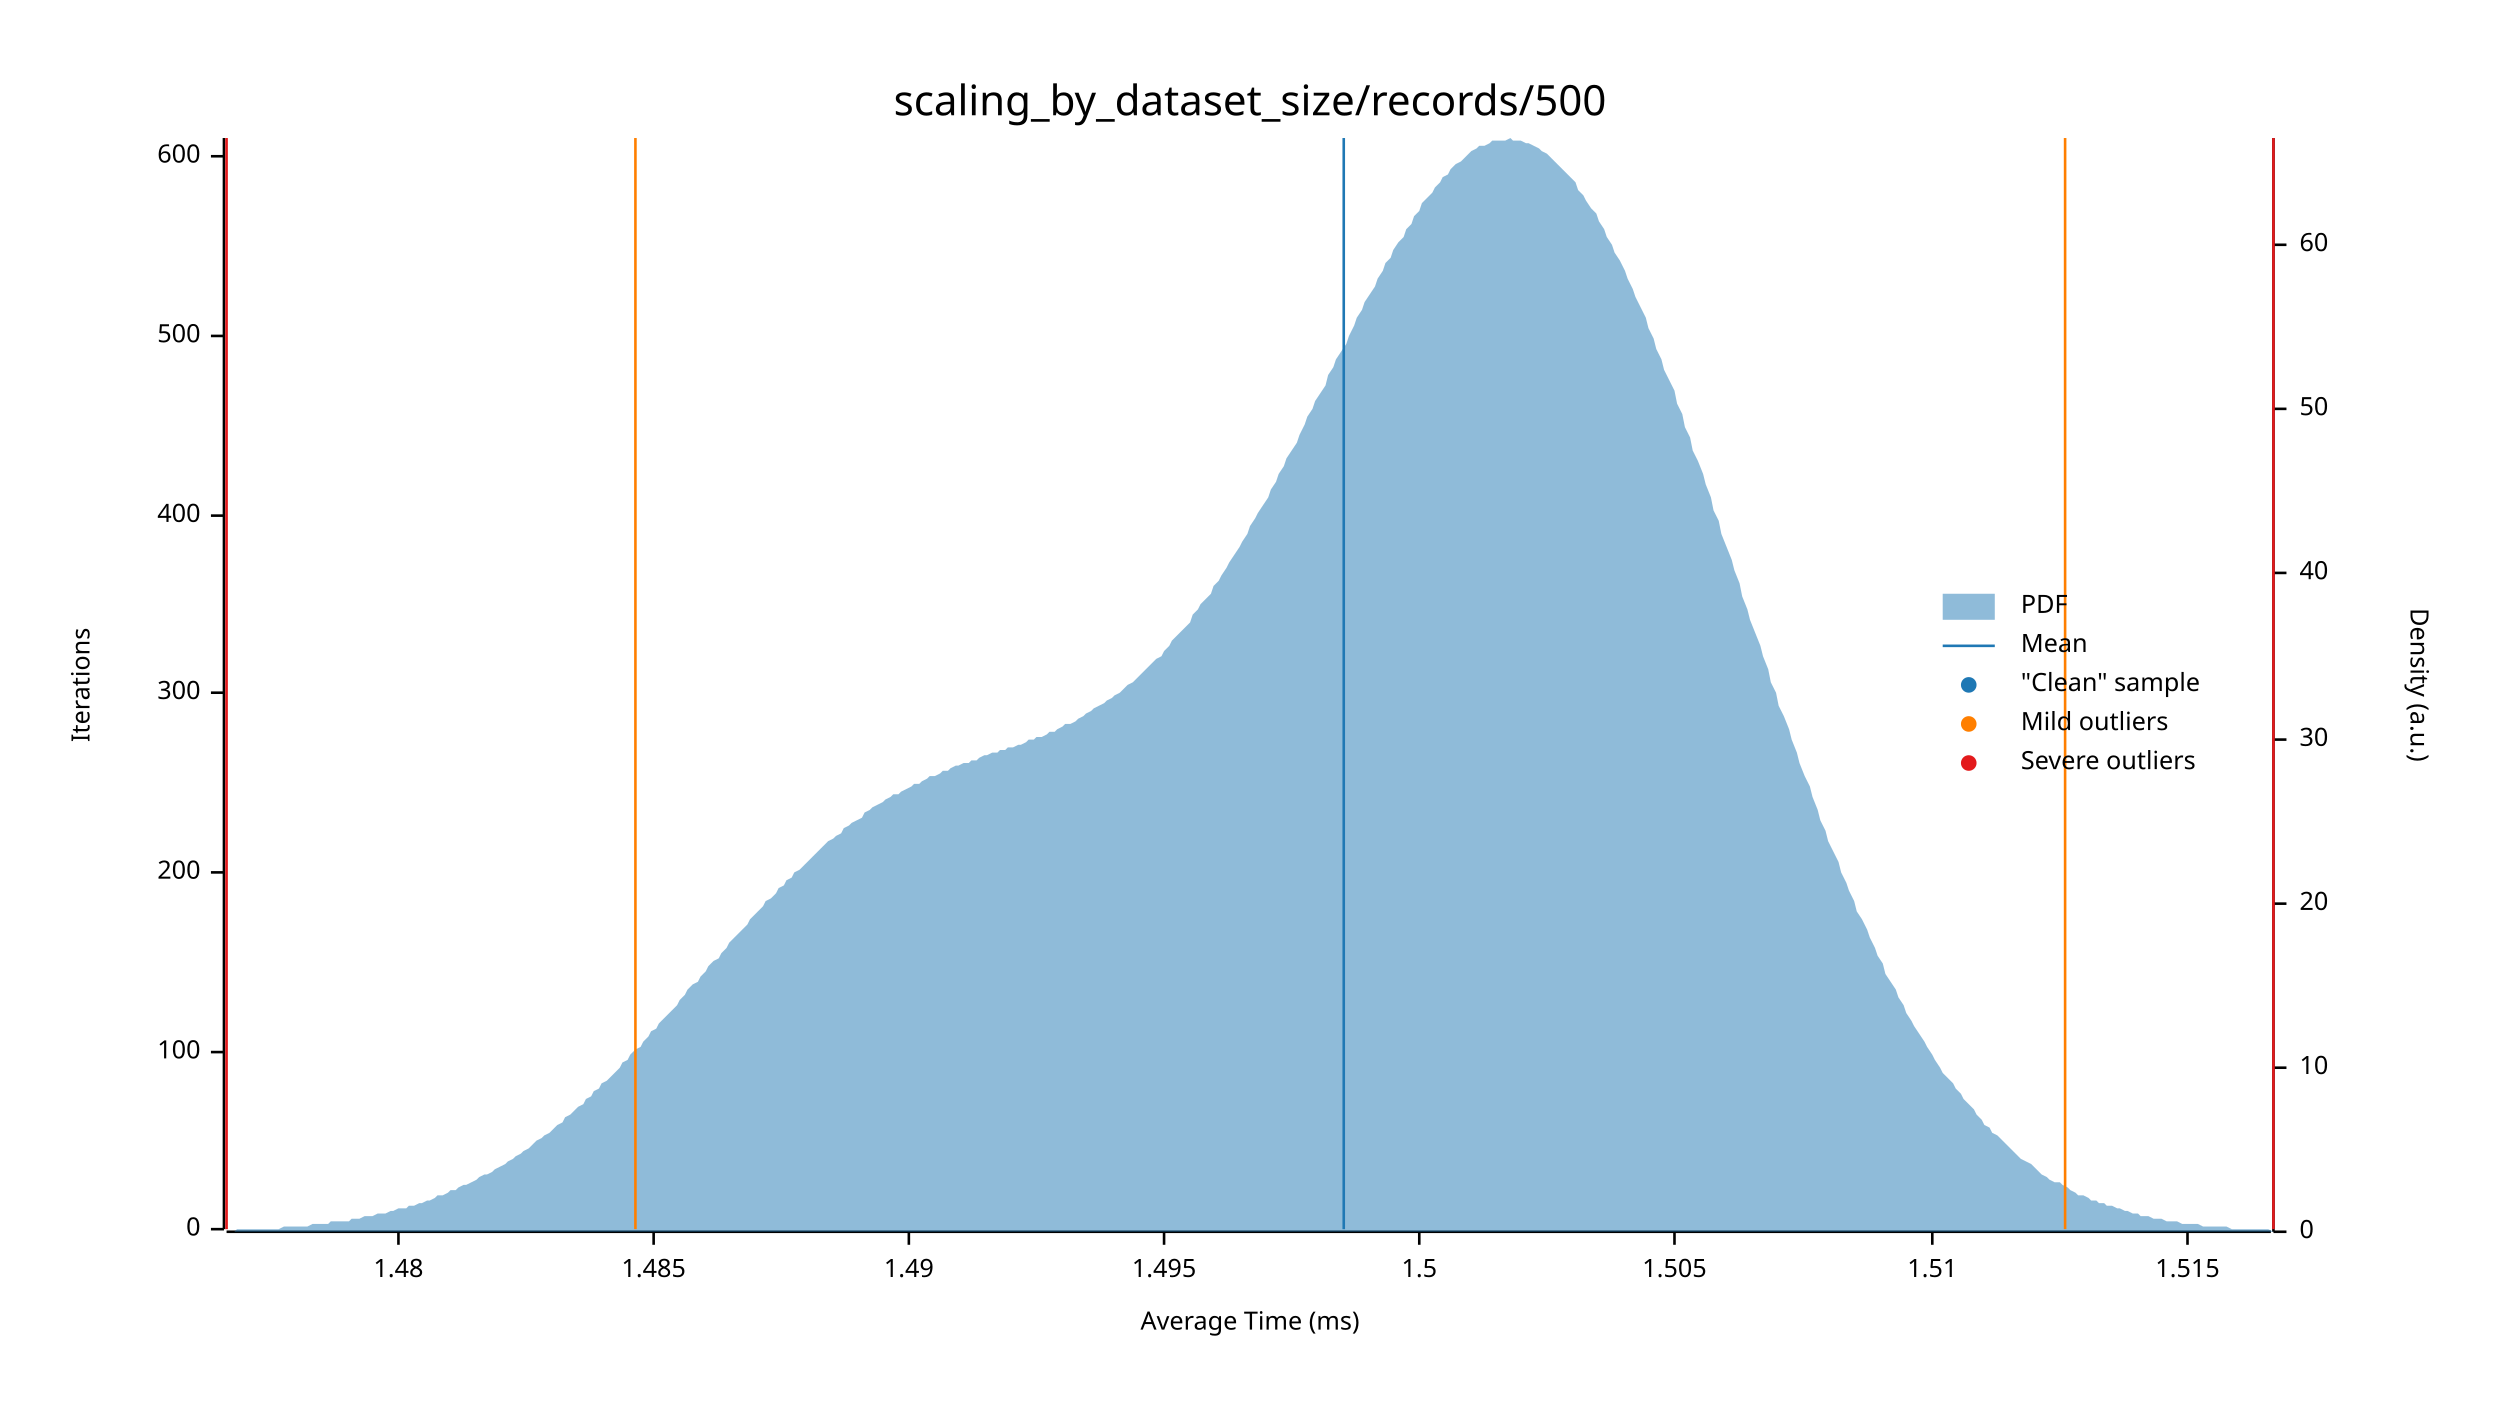
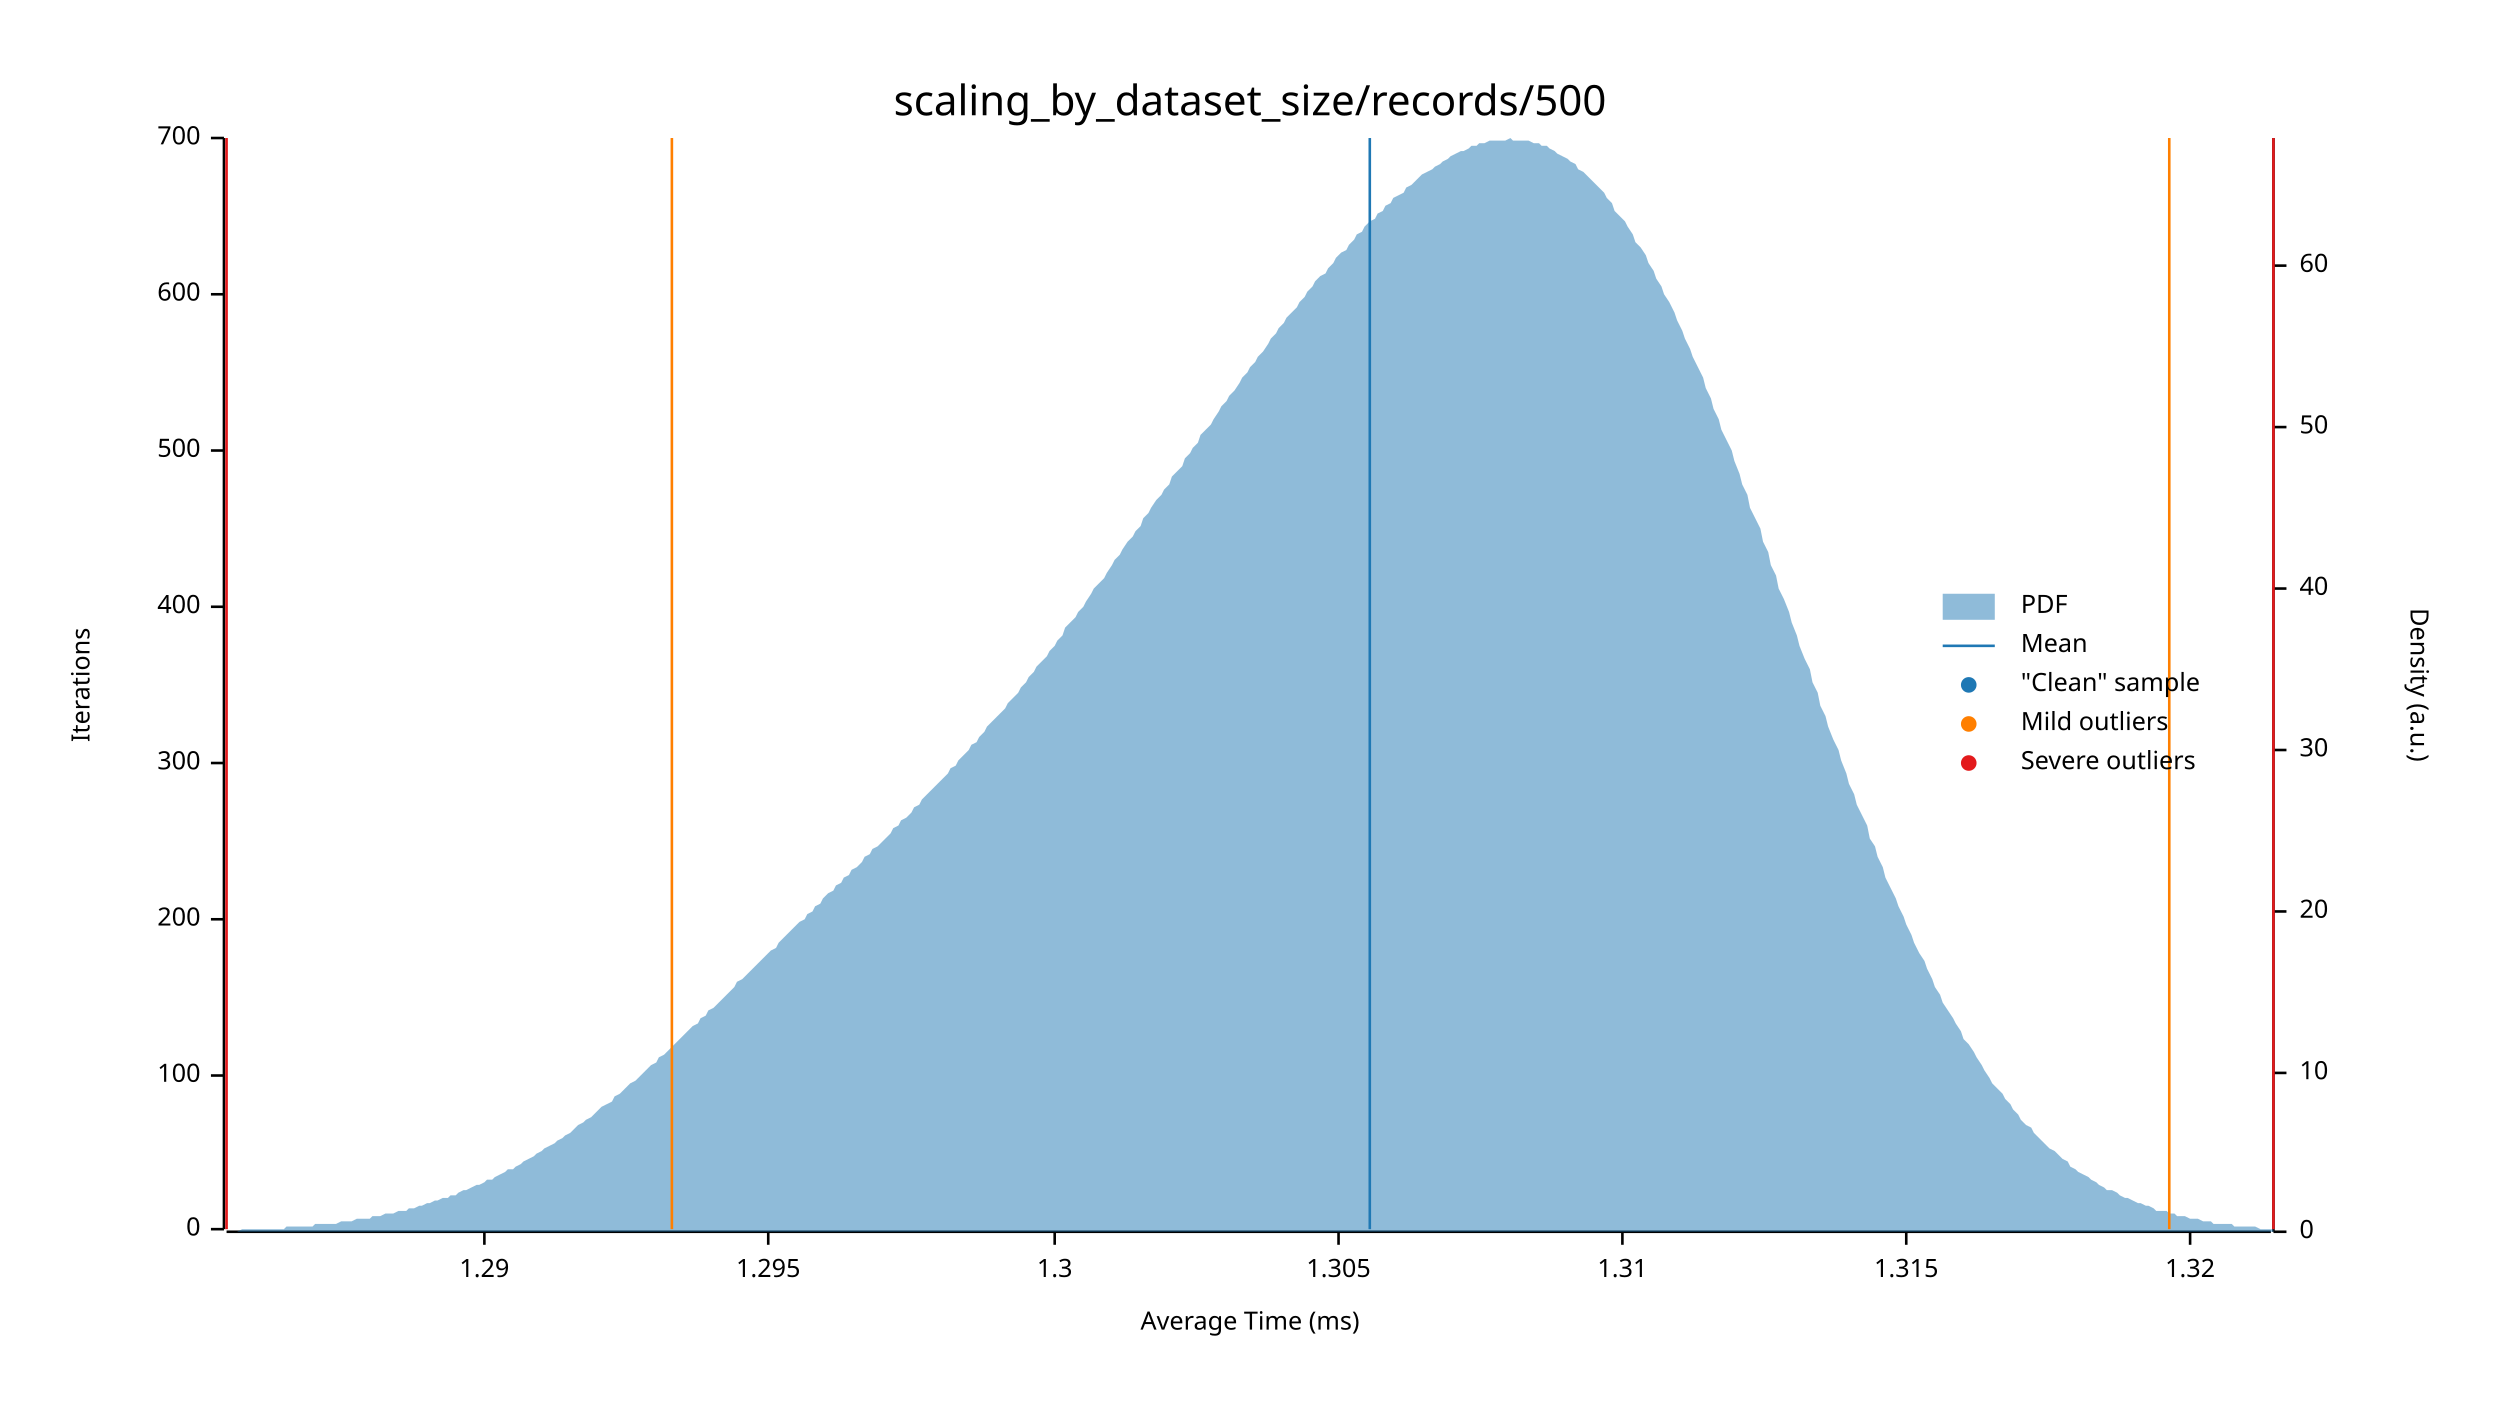
<svg xmlns="http://www.w3.org/2000/svg" width="960" height="540" viewBox="0 0 960 540">
  <text x="480" y="32" dy="0.76em" text-anchor="middle" font-family="sans-serif" font-size="16.129" opacity="1" fill="#000000">
scaling_by_dataset_size/records/500
</text>
  <text x="27" y="263" dy="0.76em" text-anchor="middle" font-family="sans-serif" font-size="9.677" opacity="1" fill="#000000" transform="rotate(270, 27, 263)">
Iterations
</text>
  <text x="480" y="513" dy="-0.5ex" text-anchor="middle" font-family="sans-serif" font-size="9.677" opacity="1" fill="#000000">
Average Time (ms)
</text>
  <polyline fill="none" opacity="1" stroke="#000000" stroke-width="1" points="86,53 86,472 " />
  <text x="77" y="472" dy="0.5ex" text-anchor="end" font-family="sans-serif" font-size="9.677" opacity="1" fill="#000000">
0
</text>
  <polyline fill="none" opacity="1" stroke="#000000" stroke-width="1" points="81,472 86,472 " />
-   <text x="77" y="404" dy="0.5ex" text-anchor="end" font-family="sans-serif" font-size="9.677" opacity="1" fill="#000000">
+   <text x="77" y="413" dy="0.5ex" text-anchor="end" font-family="sans-serif" font-size="9.677" opacity="1" fill="#000000">
100
</text>
-   <polyline fill="none" opacity="1" stroke="#000000" stroke-width="1" points="81,404 86,404 " />
-   <text x="77" y="335" dy="0.5ex" text-anchor="end" font-family="sans-serif" font-size="9.677" opacity="1" fill="#000000">
+   <polyline fill="none" opacity="1" stroke="#000000" stroke-width="1" points="81,413 86,413 " />
+   <text x="77" y="353" dy="0.5ex" text-anchor="end" font-family="sans-serif" font-size="9.677" opacity="1" fill="#000000">
200
</text>
-   <polyline fill="none" opacity="1" stroke="#000000" stroke-width="1" points="81,335 86,335 " />
-   <text x="77" y="266" dy="0.5ex" text-anchor="end" font-family="sans-serif" font-size="9.677" opacity="1" fill="#000000">
+   <polyline fill="none" opacity="1" stroke="#000000" stroke-width="1" points="81,353 86,353 " />
+   <text x="77" y="293" dy="0.5ex" text-anchor="end" font-family="sans-serif" font-size="9.677" opacity="1" fill="#000000">
300
</text>
-   <polyline fill="none" opacity="1" stroke="#000000" stroke-width="1" points="81,266 86,266 " />
-   <text x="77" y="198" dy="0.5ex" text-anchor="end" font-family="sans-serif" font-size="9.677" opacity="1" fill="#000000">
+   <polyline fill="none" opacity="1" stroke="#000000" stroke-width="1" points="81,293 86,293 " />
+   <text x="77" y="233" dy="0.5ex" text-anchor="end" font-family="sans-serif" font-size="9.677" opacity="1" fill="#000000">
400
</text>
-   <polyline fill="none" opacity="1" stroke="#000000" stroke-width="1" points="81,198 86,198 " />
-   <text x="77" y="129" dy="0.5ex" text-anchor="end" font-family="sans-serif" font-size="9.677" opacity="1" fill="#000000">
+   <polyline fill="none" opacity="1" stroke="#000000" stroke-width="1" points="81,233 86,233 " />
+   <text x="77" y="173" dy="0.5ex" text-anchor="end" font-family="sans-serif" font-size="9.677" opacity="1" fill="#000000">
500
</text>
-   <polyline fill="none" opacity="1" stroke="#000000" stroke-width="1" points="81,129 86,129 " />
-   <text x="77" y="60" dy="0.5ex" text-anchor="end" font-family="sans-serif" font-size="9.677" opacity="1" fill="#000000">
+   <polyline fill="none" opacity="1" stroke="#000000" stroke-width="1" points="81,173 86,173 " />
+   <text x="77" y="113" dy="0.5ex" text-anchor="end" font-family="sans-serif" font-size="9.677" opacity="1" fill="#000000">
600
</text>
-   <polyline fill="none" opacity="1" stroke="#000000" stroke-width="1" points="81,60 86,60 " />
+   <polyline fill="none" opacity="1" stroke="#000000" stroke-width="1" points="81,113 86,113 " />
+   <text x="77" y="53" dy="0.5ex" text-anchor="end" font-family="sans-serif" font-size="9.677" opacity="1" fill="#000000">
+ 700
+ </text>
+   <polyline fill="none" opacity="1" stroke="#000000" stroke-width="1" points="81,53 86,53 " />
  <polyline fill="none" opacity="1" stroke="#000000" stroke-width="1" points="87,473 872,473 " />
-   <text x="153" y="483" dy="0.76em" text-anchor="middle" font-family="sans-serif" font-size="9.677" opacity="1" fill="#000000">
- 1.48
+   <text x="186" y="483" dy="0.76em" text-anchor="middle" font-family="sans-serif" font-size="9.677" opacity="1" fill="#000000">
+ 1.29
</text>
-   <polyline fill="none" opacity="1" stroke="#000000" stroke-width="1" points="153,473 153,478 " />
-   <text x="251" y="483" dy="0.76em" text-anchor="middle" font-family="sans-serif" font-size="9.677" opacity="1" fill="#000000">
- 1.485
+   <polyline fill="none" opacity="1" stroke="#000000" stroke-width="1" points="186,473 186,478 " />
+   <text x="295" y="483" dy="0.76em" text-anchor="middle" font-family="sans-serif" font-size="9.677" opacity="1" fill="#000000">
+ 1.295
</text>
-   <polyline fill="none" opacity="1" stroke="#000000" stroke-width="1" points="251,473 251,478 " />
-   <text x="349" y="483" dy="0.76em" text-anchor="middle" font-family="sans-serif" font-size="9.677" opacity="1" fill="#000000">
- 1.49
+   <polyline fill="none" opacity="1" stroke="#000000" stroke-width="1" points="295,473 295,478 " />
+   <text x="405" y="483" dy="0.76em" text-anchor="middle" font-family="sans-serif" font-size="9.677" opacity="1" fill="#000000">
+ 1.3
</text>
-   <polyline fill="none" opacity="1" stroke="#000000" stroke-width="1" points="349,473 349,478 " />
-   <text x="447" y="483" dy="0.76em" text-anchor="middle" font-family="sans-serif" font-size="9.677" opacity="1" fill="#000000">
- 1.495
+   <polyline fill="none" opacity="1" stroke="#000000" stroke-width="1" points="405,473 405,478 " />
+   <text x="514" y="483" dy="0.76em" text-anchor="middle" font-family="sans-serif" font-size="9.677" opacity="1" fill="#000000">
+ 1.305
</text>
-   <polyline fill="none" opacity="1" stroke="#000000" stroke-width="1" points="447,473 447,478 " />
-   <text x="545" y="483" dy="0.76em" text-anchor="middle" font-family="sans-serif" font-size="9.677" opacity="1" fill="#000000">
- 1.5
+   <polyline fill="none" opacity="1" stroke="#000000" stroke-width="1" points="514,473 514,478 " />
+   <text x="623" y="483" dy="0.76em" text-anchor="middle" font-family="sans-serif" font-size="9.677" opacity="1" fill="#000000">
+ 1.31
</text>
-   <polyline fill="none" opacity="1" stroke="#000000" stroke-width="1" points="545,473 545,478 " />
-   <text x="643" y="483" dy="0.76em" text-anchor="middle" font-family="sans-serif" font-size="9.677" opacity="1" fill="#000000">
- 1.505
+   <polyline fill="none" opacity="1" stroke="#000000" stroke-width="1" points="623,473 623,478 " />
+   <text x="732" y="483" dy="0.76em" text-anchor="middle" font-family="sans-serif" font-size="9.677" opacity="1" fill="#000000">
+ 1.315
</text>
-   <polyline fill="none" opacity="1" stroke="#000000" stroke-width="1" points="643,473 643,478 " />
-   <text x="742" y="483" dy="0.76em" text-anchor="middle" font-family="sans-serif" font-size="9.677" opacity="1" fill="#000000">
- 1.51
+   <polyline fill="none" opacity="1" stroke="#000000" stroke-width="1" points="732,473 732,478 " />
+   <text x="841" y="483" dy="0.76em" text-anchor="middle" font-family="sans-serif" font-size="9.677" opacity="1" fill="#000000">
+ 1.32
</text>
-   <polyline fill="none" opacity="1" stroke="#000000" stroke-width="1" points="742,473 742,478 " />
-   <text x="840" y="483" dy="0.76em" text-anchor="middle" font-family="sans-serif" font-size="9.677" opacity="1" fill="#000000">
- 1.515
- </text>
-   <polyline fill="none" opacity="1" stroke="#000000" stroke-width="1" points="840,473 840,478 " />
+   <polyline fill="none" opacity="1" stroke="#000000" stroke-width="1" points="841,473 841,478 " />
  <text x="933" y="263" dy="0.76em" text-anchor="middle" font-family="sans-serif" font-size="9.677" opacity="1" fill="#000000" transform="rotate(90, 933, 263)">
Density (a.u.)
</text>
  <polyline fill="none" opacity="1" stroke="#000000" stroke-width="1" points="873,53 873,473 " />
  <text x="883" y="473" dy="0.5ex" text-anchor="start" font-family="sans-serif" font-size="9.677" opacity="1" fill="#000000">
0
</text>
  <polyline fill="none" opacity="1" stroke="#000000" stroke-width="1" points="873,473 878,473 " />
-   <text x="883" y="410" dy="0.5ex" text-anchor="start" font-family="sans-serif" font-size="9.677" opacity="1" fill="#000000">
+   <text x="883" y="412" dy="0.5ex" text-anchor="start" font-family="sans-serif" font-size="9.677" opacity="1" fill="#000000">
10
</text>
-   <polyline fill="none" opacity="1" stroke="#000000" stroke-width="1" points="873,410 878,410 " />
-   <text x="883" y="347" dy="0.5ex" text-anchor="start" font-family="sans-serif" font-size="9.677" opacity="1" fill="#000000">
+   <polyline fill="none" opacity="1" stroke="#000000" stroke-width="1" points="873,412 878,412 " />
+   <text x="883" y="350" dy="0.5ex" text-anchor="start" font-family="sans-serif" font-size="9.677" opacity="1" fill="#000000">
20
</text>
-   <polyline fill="none" opacity="1" stroke="#000000" stroke-width="1" points="873,347 878,347 " />
-   <text x="883" y="284" dy="0.5ex" text-anchor="start" font-family="sans-serif" font-size="9.677" opacity="1" fill="#000000">
+   <polyline fill="none" opacity="1" stroke="#000000" stroke-width="1" points="873,350 878,350 " />
+   <text x="883" y="288" dy="0.5ex" text-anchor="start" font-family="sans-serif" font-size="9.677" opacity="1" fill="#000000">
30
</text>
-   <polyline fill="none" opacity="1" stroke="#000000" stroke-width="1" points="873,284 878,284 " />
-   <text x="883" y="220" dy="0.5ex" text-anchor="start" font-family="sans-serif" font-size="9.677" opacity="1" fill="#000000">
+   <polyline fill="none" opacity="1" stroke="#000000" stroke-width="1" points="873,288 878,288 " />
+   <text x="883" y="226" dy="0.5ex" text-anchor="start" font-family="sans-serif" font-size="9.677" opacity="1" fill="#000000">
40
</text>
-   <polyline fill="none" opacity="1" stroke="#000000" stroke-width="1" points="873,220 878,220 " />
-   <text x="883" y="157" dy="0.5ex" text-anchor="start" font-family="sans-serif" font-size="9.677" opacity="1" fill="#000000">
+   <polyline fill="none" opacity="1" stroke="#000000" stroke-width="1" points="873,226 878,226 " />
+   <text x="883" y="164" dy="0.5ex" text-anchor="start" font-family="sans-serif" font-size="9.677" opacity="1" fill="#000000">
50
</text>
-   <polyline fill="none" opacity="1" stroke="#000000" stroke-width="1" points="873,157 878,157 " />
-   <text x="883" y="94" dy="0.5ex" text-anchor="start" font-family="sans-serif" font-size="9.677" opacity="1" fill="#000000">
+   <polyline fill="none" opacity="1" stroke="#000000" stroke-width="1" points="873,164 878,164 " />
+   <text x="883" y="102" dy="0.5ex" text-anchor="start" font-family="sans-serif" font-size="9.677" opacity="1" fill="#000000">
60
</text>
-   <polyline fill="none" opacity="1" stroke="#000000" stroke-width="1" points="873,94 878,94 " />
-   <polygon opacity="0.5" fill="#1F78B4" points="87,473 88,473 90,473 91,472 93,472 94,472 96,472 98,472 99,472 101,472 102,472 104,472 105,472 107,472 109,471 110,471 112,471 113,471 115,471 116,471 118,471 120,470 121,470 123,470 124,470 126,470 127,469 129,469 131,469 132,469 134,469 135,468 137,468 138,468 140,467 142,467 143,467 145,466 146,466 148,466 150,465 151,465 153,464 154,464 156,464 157,463 159,463 161,462 162,462 164,461 165,461 167,460 168,459 170,459 172,458 173,457 175,457 176,456 178,455 179,455 181,454 183,453 184,452 186,451 187,451 189,450 190,449 192,448 194,447 195,446 197,445 198,444 200,443 201,442 203,441 205,439 206,438 208,437 209,436 211,435 213,433 214,432 216,431 217,429 219,428 220,427 222,425 224,424 225,422 227,421 228,419 230,418 231,416 233,415 235,413 236,412 238,410 239,408 241,407 242,405 244,403 246,402 247,400 249,398 250,396 252,395 253,393 255,391 257,389 258,388 260,386 261,384 263,382 264,380 266,378 268,377 269,375 271,373 272,371 274,369 276,368 277,366 279,364 280,362 282,360 283,359 285,357 287,355 288,353 290,351 291,350 293,348 294,346 296,345 298,343 299,341 301,340 302,338 304,337 305,335 307,334 309,332 310,331 312,329 313,328 315,326 316,325 318,323 320,322 321,321 323,320 324,318 326,317 327,316 329,315 331,314 332,312 334,311 335,310 337,309 339,308 340,307 342,306 343,305 345,305 346,304 348,303 350,302 351,301 353,301 354,300 356,299 357,298 359,298 361,297 362,296 364,296 365,295 367,294 368,294 370,293 372,293 373,292 375,292 376,291 378,290 379,290 381,289 383,289 384,288 386,288 387,287 389,287 391,286 392,286 394,285 395,284 397,284 398,283 400,283 402,282 403,281 405,281 406,280 408,279 409,278 411,278 413,277 414,276 416,275 417,274 419,273 420,272 422,271 424,270 425,269 427,268 428,267 430,266 431,265 433,263 435,262 436,261 438,259 439,258 441,256 442,255 444,253 446,252 447,250 449,248 450,246 452,244 454,242 455,241 457,239 458,236 460,234 461,232 463,230 465,228 466,225 468,223 469,221 471,218 472,216 474,213 476,210 477,208 479,205 480,202 482,199 483,197 485,194 487,191 488,188 490,185 491,182 493,179 494,176 496,173 498,170 499,167 501,163 502,160 504,157 505,154 507,151 509,148 510,144 512,141 513,138 515,135 517,132 518,129 520,125 521,122 523,119 524,116 526,113 528,110 529,107 531,104 532,101 534,99 535,96 537,93 539,91 540,88 542,86 543,83 545,81 546,78 548,76 550,74 551,72 553,70 554,68 556,67 557,65 559,63 561,62 562,61 564,59 565,58 567,57 568,56 570,56 572,55 573,54 575,54 576,54 578,54 580,53 581,54 583,54 584,54 586,55 587,55 589,56 591,57 592,58 594,59 595,60 597,62 598,63 600,65 602,67 603,68 605,70 606,73 608,75 609,77 611,80 613,82 614,85 616,88 617,91 619,94 620,97 622,100 624,104 625,107 627,111 628,114 630,118 632,122 633,126 635,130 636,134 638,138 639,142 641,146 643,150 644,155 646,159 647,164 649,168 650,173 652,177 654,182 655,186 657,191 658,196 660,200 661,205 663,210 665,215 666,219 668,224 669,229 671,234 672,238 674,243 676,248 677,252 679,257 680,262 682,266 683,271 685,275 687,280 688,284 690,289 691,293 693,298 695,302 696,306 698,311 699,315 701,319 702,323 704,327 706,331 707,335 709,339 710,342 712,346 713,350 715,353 717,357 718,360 720,364 721,367 723,370 724,374 726,377 728,380 729,383 731,386 732,389 734,392 735,394 737,397 739,400 740,402 742,405 743,407 745,410 746,412 748,414 750,416 751,418 753,420 754,422 756,424 758,426 759,428 761,430 762,432 764,433 765,435 767,436 769,438 770,439 772,441 773,442 775,444 776,445 778,446 780,447 781,448 783,450 784,451 786,452 787,453 789,454 791,454 792,455 794,456 795,457 797,458 798,459 800,459 802,460 803,461 805,461 806,462 808,462 809,463 811,463 813,464 814,464 816,465 817,465 819,466 821,466 822,467 824,467 825,467 827,468 828,468 830,468 832,469 833,469 835,469 836,469 838,470 839,470 841,470 843,470 844,470 846,471 847,471 849,471 850,471 852,471 854,471 855,471 857,472 858,472 860,472 861,472 863,472 865,472 866,472 868,472 869,472 871,472 873,473 873,473 87,473 " />
-   <polyline fill="none" opacity="1" stroke="#1F78B4" stroke-width="1" points="516,472 516,53 " />
-   <polyline fill="none" opacity="1" stroke="#FF7F00" stroke-width="1" points="244,472 244,53 " />
-   <polyline fill="none" opacity="1" stroke="#FF7F00" stroke-width="1" points="793,472 793,53 " />
+   <polyline fill="none" opacity="1" stroke="#000000" stroke-width="1" points="873,102 878,102 " />
+   <polygon opacity="0.5" fill="#1F78B4" points="87,473 88,473 90,473 91,473 93,472 94,472 96,472 98,472 99,472 101,472 102,472 104,472 105,472 107,472 109,472 110,471 112,471 113,471 115,471 116,471 118,471 120,471 121,470 123,470 124,470 126,470 127,470 129,470 131,469 132,469 134,469 135,469 137,468 138,468 140,468 142,468 143,467 145,467 146,467 148,466 150,466 151,466 153,465 154,465 156,465 157,464 159,464 161,463 162,463 164,462 165,462 167,461 168,461 170,460 172,460 173,459 175,459 176,458 178,457 179,457 181,456 183,455 184,455 186,454 187,453 189,453 190,452 192,451 194,450 195,449 197,449 198,448 200,447 201,446 203,445 205,444 206,443 208,442 209,441 211,440 213,439 214,438 216,437 217,436 219,435 220,434 222,432 224,431 225,430 227,429 228,428 230,426 231,425 233,424 235,423 236,421 238,420 239,419 241,417 242,416 244,415 246,413 247,412 249,410 250,409 252,408 253,406 255,405 257,403 258,402 260,400 261,399 263,397 264,396 266,394 268,393 269,391 271,390 272,388 274,387 276,385 277,384 279,382 280,381 282,379 283,377 285,376 287,374 288,373 290,371 291,370 293,368 294,367 296,365 298,364 299,362 301,360 302,359 304,357 305,356 307,354 309,353 310,351 312,350 313,348 315,347 316,345 318,343 320,342 321,340 323,339 324,337 326,336 327,334 329,333 331,331 332,329 334,328 335,326 337,325 339,323 340,322 342,320 343,318 345,317 346,315 348,314 350,312 351,310 353,309 354,307 356,305 357,304 359,302 361,300 362,299 364,297 365,295 367,294 368,292 370,290 372,288 373,286 375,285 376,283 378,281 379,279 381,277 383,275 384,274 386,272 387,270 389,268 391,266 392,264 394,262 395,260 397,258 398,256 400,254 402,252 403,250 405,248 406,246 408,244 409,241 411,239 413,237 414,235 416,233 417,231 419,228 420,226 422,224 424,222 425,220 427,217 428,215 430,213 431,211 433,208 435,206 436,204 438,202 439,199 441,197 442,195 444,192 446,190 447,188 449,186 450,183 452,181 454,179 455,176 457,174 458,172 460,170 461,167 463,165 465,163 466,161 468,158 469,156 471,154 472,152 474,150 476,147 477,145 479,143 480,141 482,139 483,137 485,135 487,132 488,130 490,128 491,126 493,124 494,122 496,120 498,118 499,116 501,114 502,112 504,110 505,108 507,106 509,105 510,103 512,101 513,99 515,97 517,96 518,94 520,92 521,90 523,89 524,87 526,85 528,84 529,82 531,81 532,79 534,78 535,76 537,75 539,74 540,72 542,71 543,70 545,68 546,67 548,66 550,65 551,64 553,63 554,62 556,61 557,60 559,59 561,58 562,58 564,57 565,56 567,56 568,55 570,55 572,54 573,54 575,54 576,54 578,54 580,53 581,54 583,54 584,54 586,54 587,54 589,55 591,55 592,56 594,56 595,57 597,58 598,59 600,60 602,61 603,62 605,63 606,65 608,66 609,67 611,69 613,71 614,72 616,74 617,76 619,78 620,81 622,83 624,85 625,87 627,90 628,93 630,95 632,98 633,101 635,104 636,107 638,110 639,113 641,116 643,120 644,123 646,127 647,130 649,134 650,137 652,141 654,145 655,149 657,153 658,157 660,161 661,165 663,169 665,173 666,177 668,182 669,186 671,190 672,195 674,199 676,203 677,208 679,212 680,217 682,221 683,226 685,230 687,235 688,239 690,244 691,248 693,253 695,257 696,262 698,266 699,271 701,275 702,279 704,284 706,288 707,292 709,297 710,301 712,305 713,309 715,313 717,317 718,322 720,325 721,329 723,333 724,337 726,341 728,345 729,348 731,352 732,355 734,359 735,362 737,366 739,369 740,372 742,376 743,379 745,382 746,385 748,388 750,391 751,393 753,396 754,399 756,401 758,404 759,406 761,409 762,411 764,414 765,416 767,418 769,420 770,422 772,424 773,426 775,428 776,430 778,432 780,433 781,435 783,437 784,438 786,440 787,441 789,442 791,444 792,445 794,446 795,448 797,449 798,450 800,451 802,452 803,453 805,454 806,455 808,456 809,457 811,457 813,458 814,459 816,460 817,460 819,461 821,462 822,462 824,463 825,463 827,464 828,465 830,465 832,465 833,466 835,466 836,467 838,467 839,467 841,468 843,468 844,468 846,469 847,469 849,469 850,470 852,470 854,470 855,470 857,470 858,471 860,471 861,471 863,471 865,471 866,471 868,472 869,472 871,472 873,472 873,473 87,473 " />
+   <polyline fill="none" opacity="1" stroke="#1F78B4" stroke-width="1" points="526,472 526,53 " />
+   <polyline fill="none" opacity="1" stroke="#FF7F00" stroke-width="1" points="258,472 258,53 " />
+   <polyline fill="none" opacity="1" stroke="#FF7F00" stroke-width="1" points="833,472 833,53 " />
  <polyline fill="none" opacity="1" stroke="#E31A1C" stroke-width="1" points="87,472 87,53 " />
  <polyline fill="none" opacity="1" stroke="#E31A1C" stroke-width="1" points="873,472 873,53 " />
  <text x="776" y="228" dy="0.76em" text-anchor="start" font-family="sans-serif" font-size="9.677" opacity="1" fill="#000000">
PDF
</text>
  <text x="776" y="243" dy="0.76em" text-anchor="start" font-family="sans-serif" font-size="9.677" opacity="1" fill="#000000">
Mean
</text>
  <text x="776" y="258" dy="0.76em" text-anchor="start" font-family="sans-serif" font-size="9.677" opacity="1" fill="#000000">
"Clean" sample
</text>
  <text x="776" y="273" dy="0.76em" text-anchor="start" font-family="sans-serif" font-size="9.677" opacity="1" fill="#000000">
Mild outliers
</text>
  <text x="776" y="288" dy="0.76em" text-anchor="start" font-family="sans-serif" font-size="9.677" opacity="1" fill="#000000">
Severe outliers
</text>
  <rect x="746" y="228" width="20" height="10" opacity="0.5" fill="#1F78B4" stroke="none" />
  <polyline fill="none" opacity="1" stroke="#1F78B4" stroke-width="1" points="746,248 766,248 " />
  <circle cx="756" cy="263" r="3" opacity="1" fill="#1F78B4" stroke="none" stroke-width="1" />
  <circle cx="756" cy="278" r="3" opacity="1" fill="#FF7F00" stroke="none" stroke-width="1" />
  <circle cx="756" cy="293" r="3" opacity="1" fill="#E31A1C" stroke="none" stroke-width="1" />
</svg>
